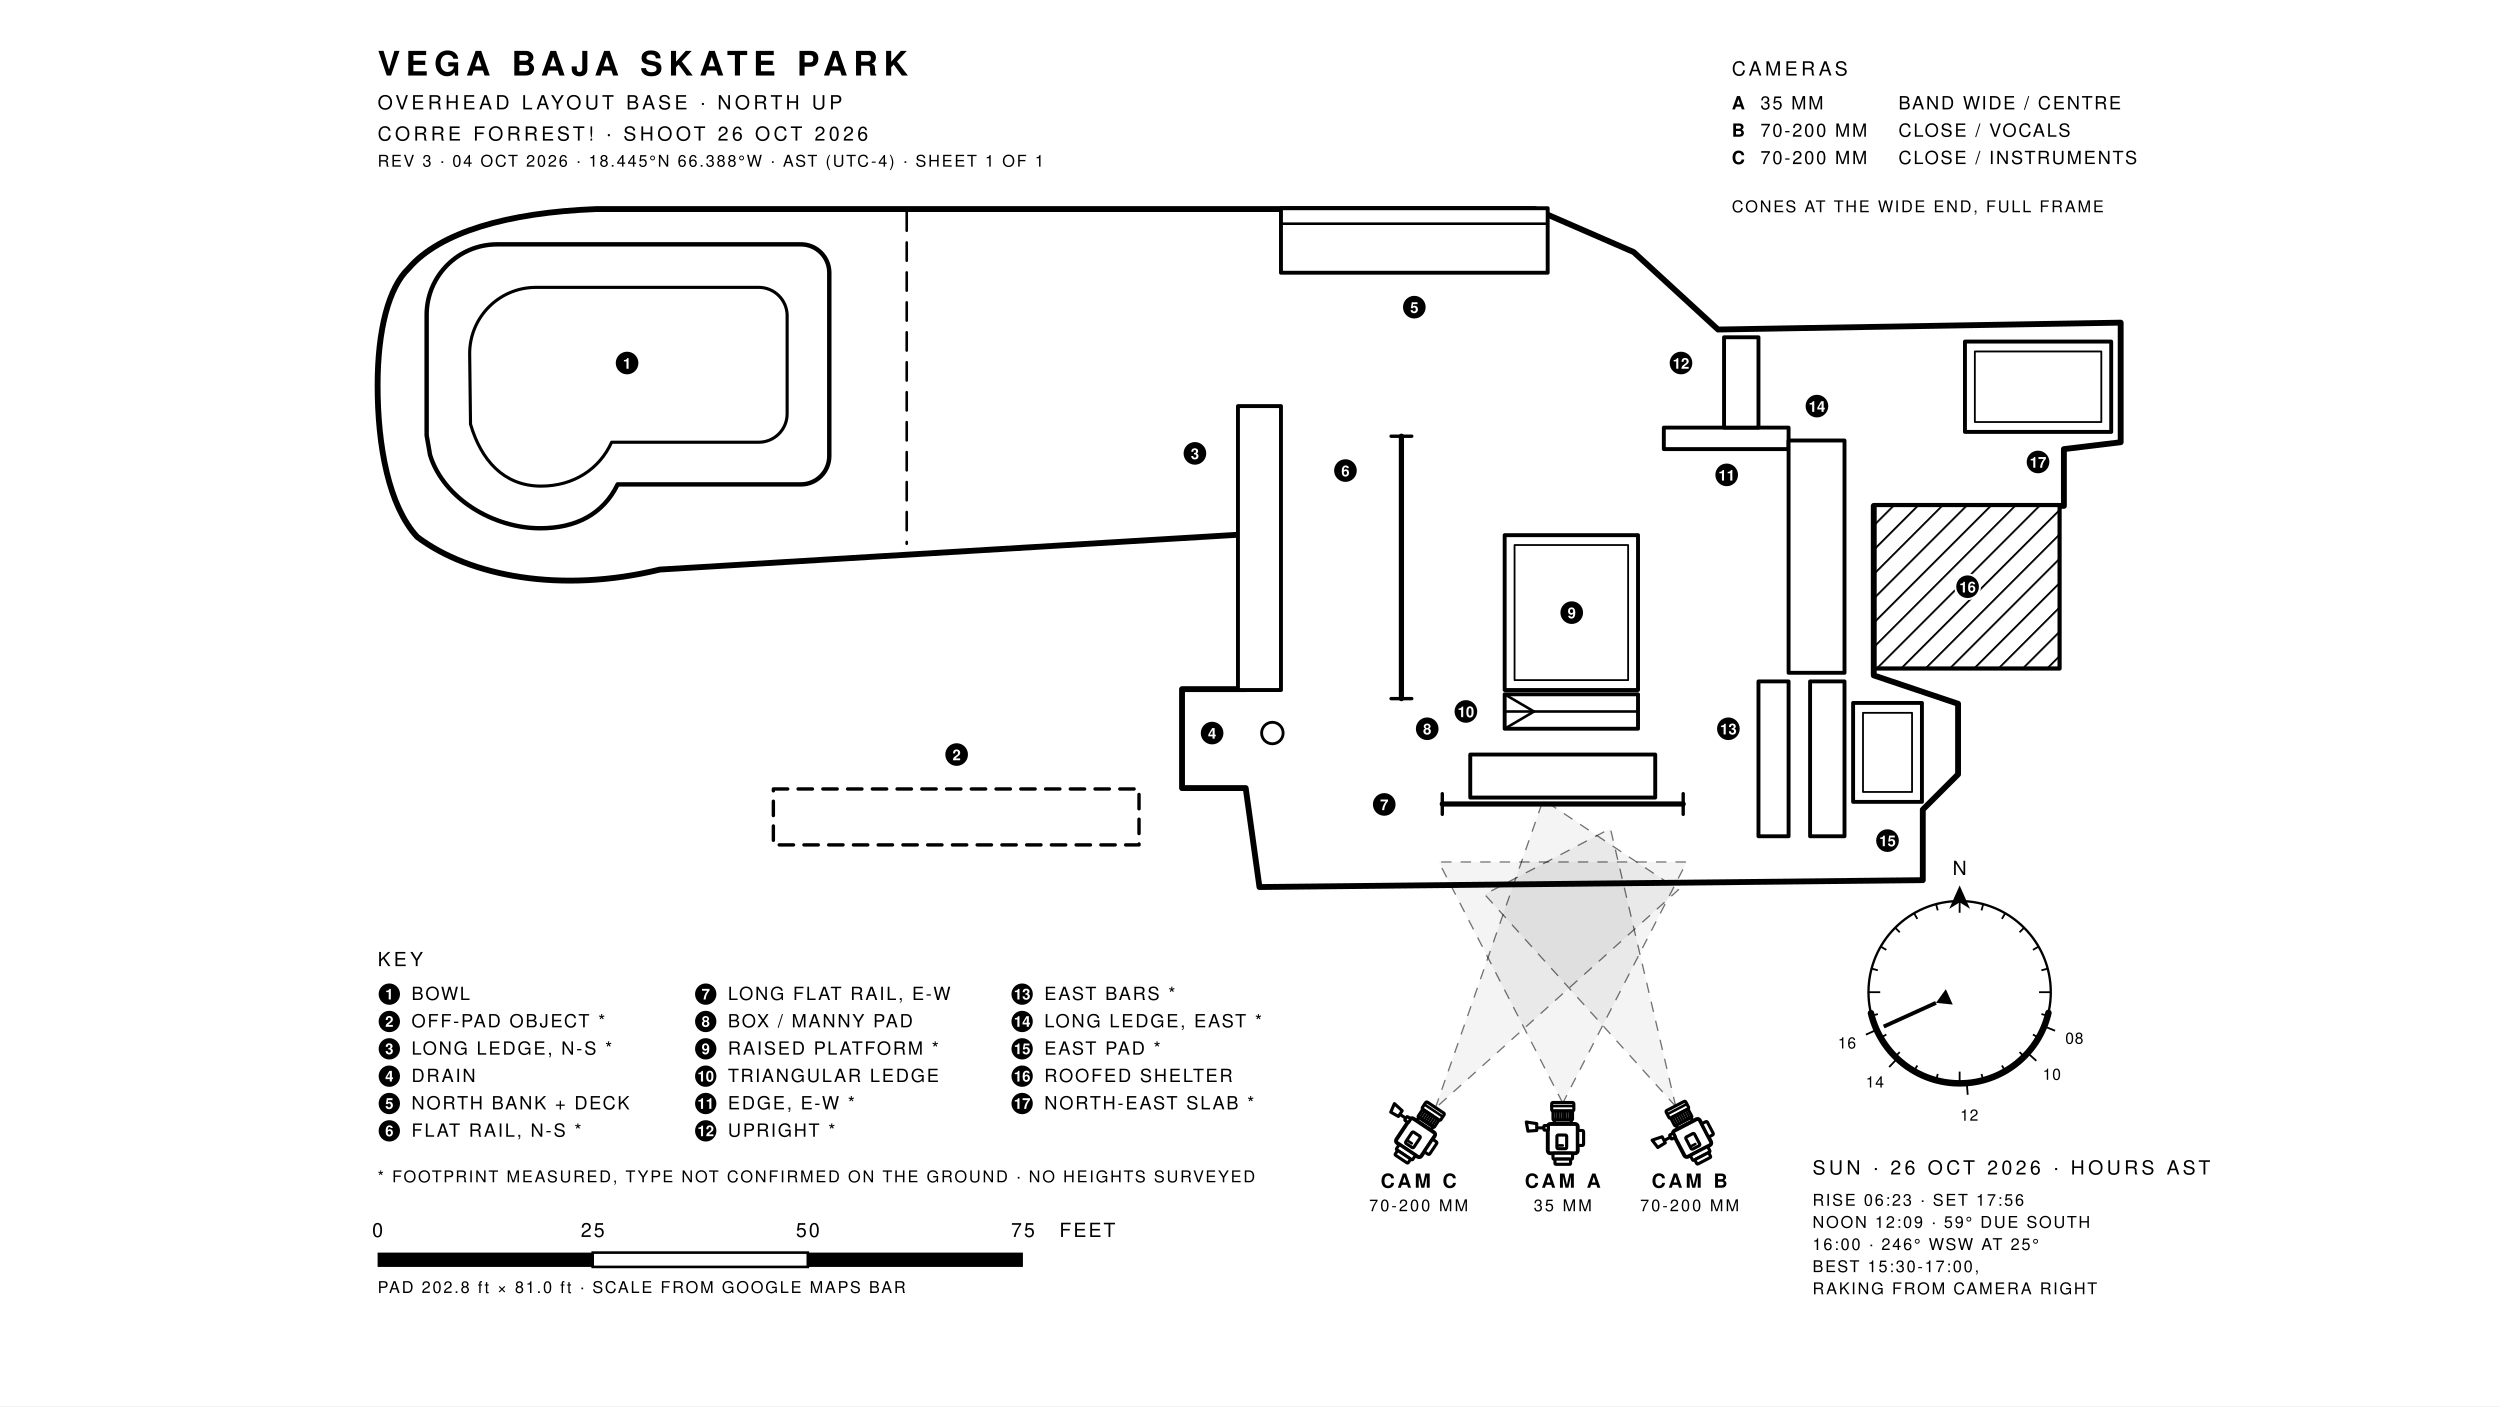
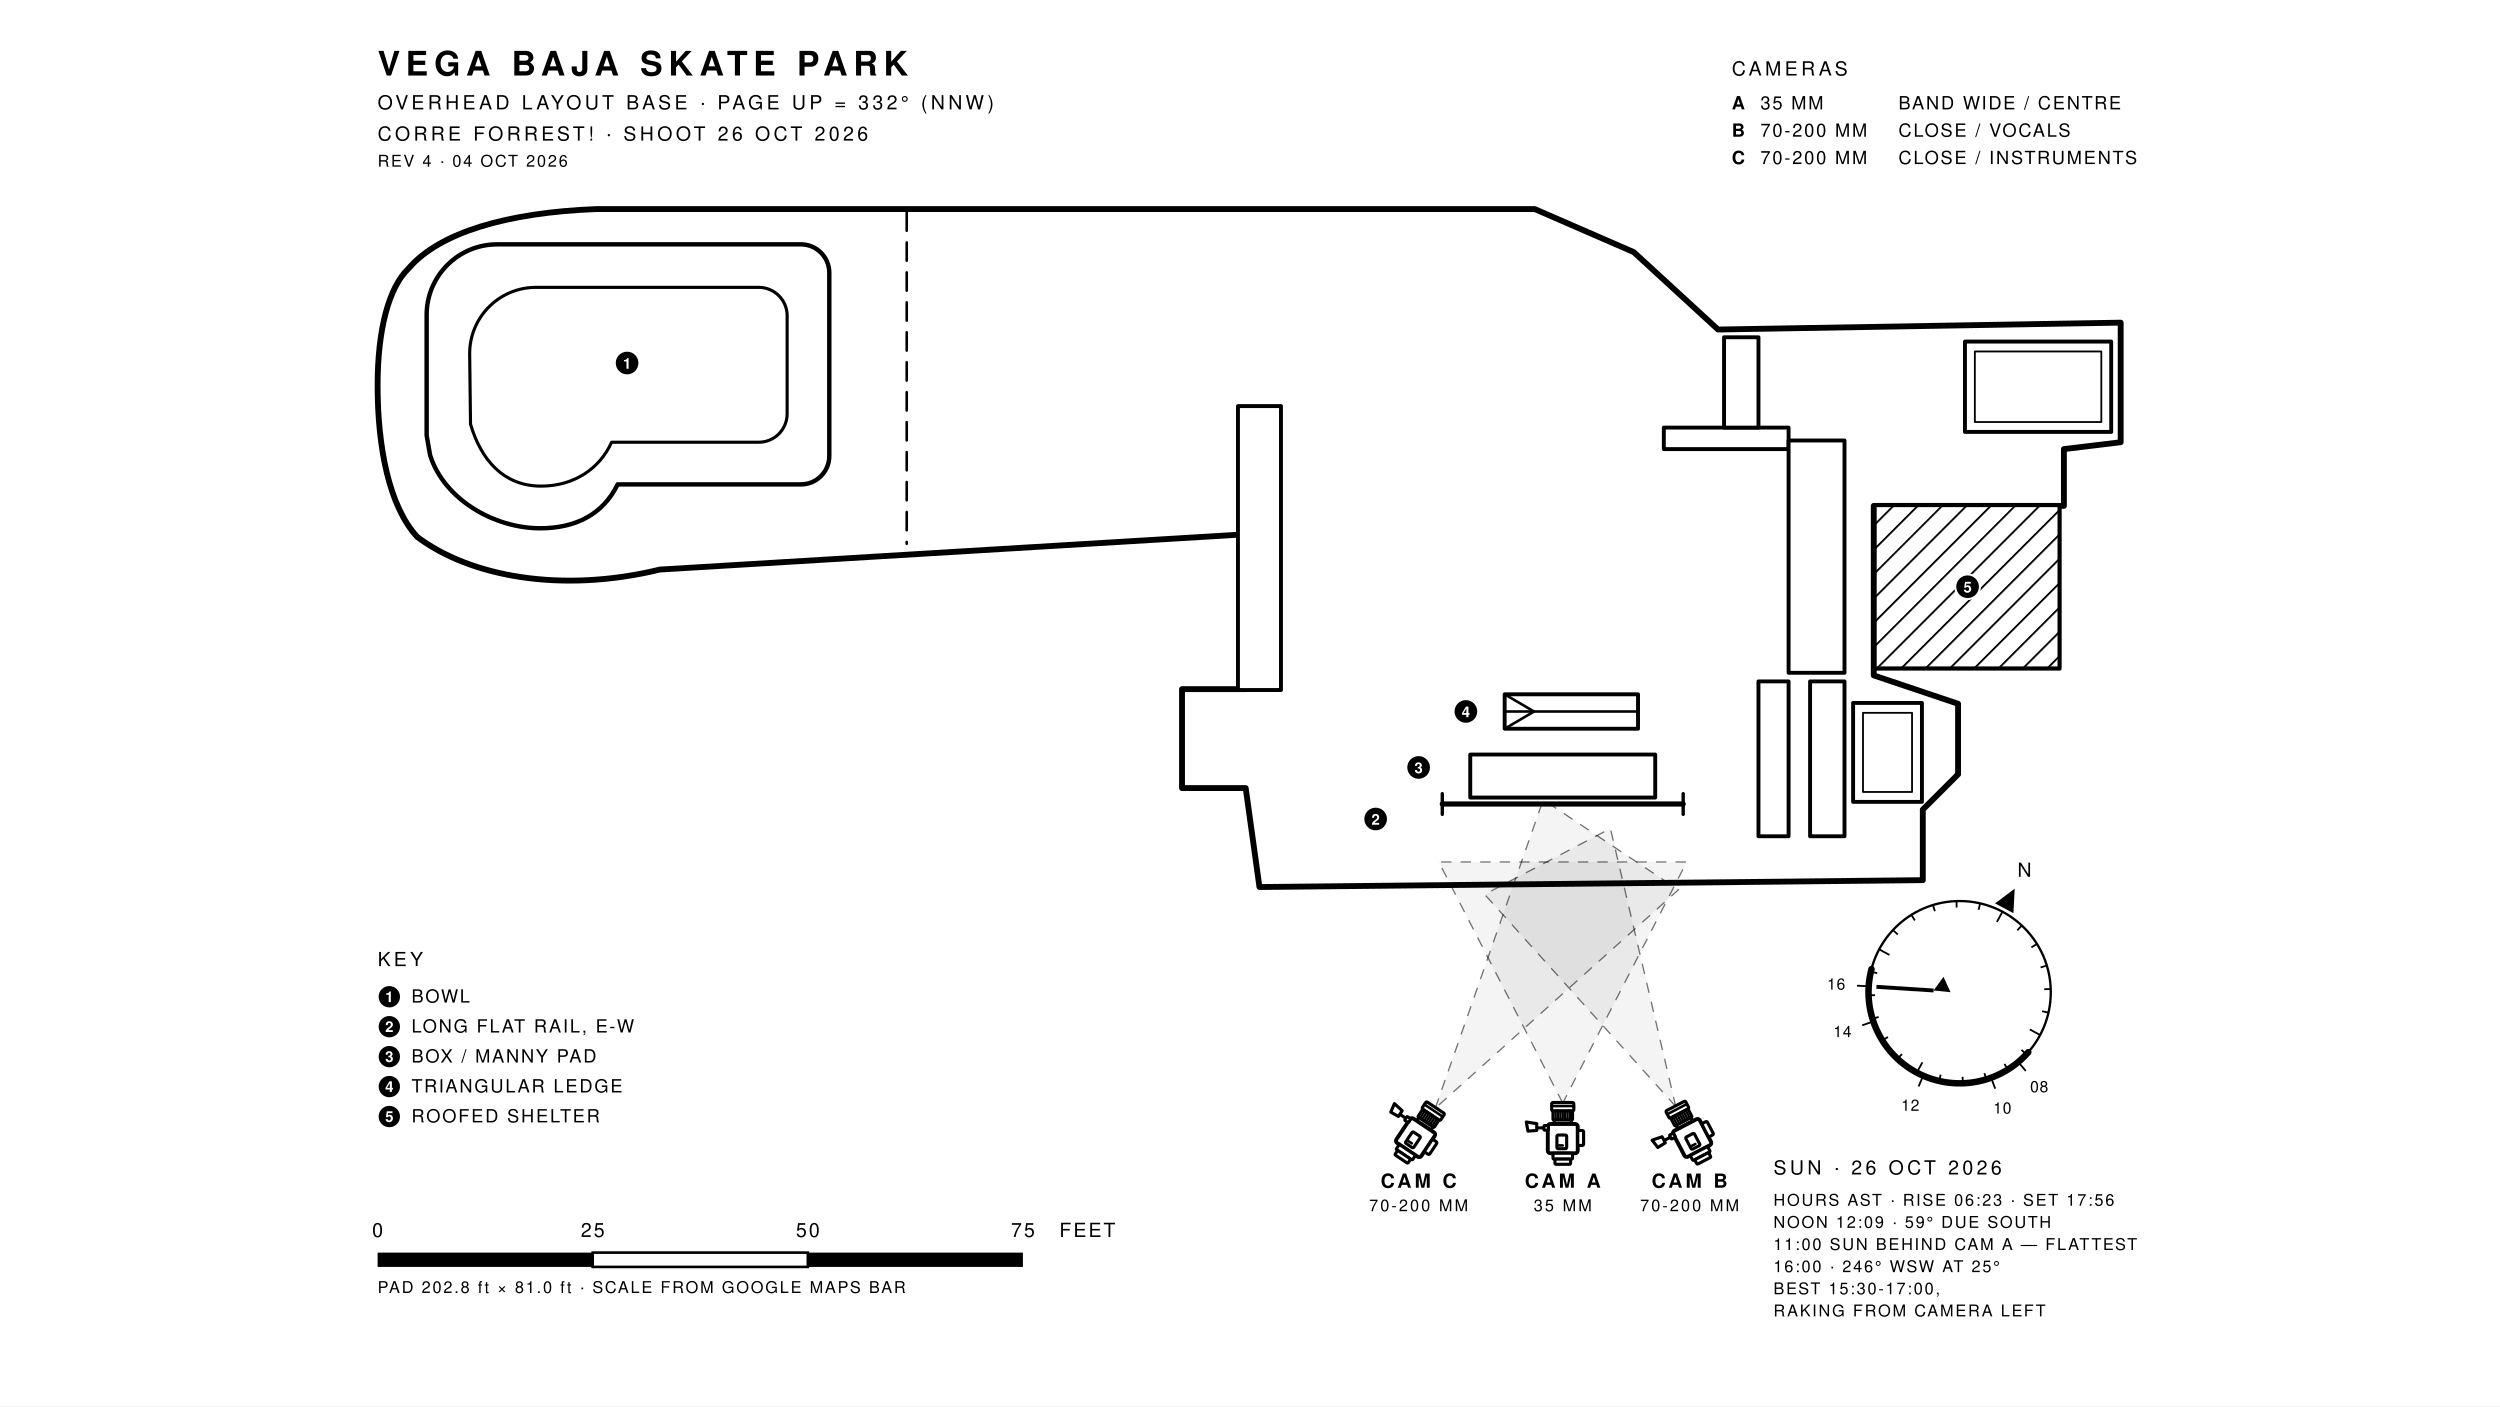
<svg xmlns="http://www.w3.org/2000/svg" width="1920" height="1080" viewBox="0 0 1920 1080">
  <style>
    text { font-family:'Helvetica Neue',Helvetica,Arial,'Liberation Sans',sans-serif; fill:#000 }
    .pad,.coping,.floor,.thin,.joint,.obj,.rail,.shelter,.offpad {
      fill:#fff; stroke:#000; stroke-linejoin:round; stroke-linecap:round }
    .thin,.joint,.floor,.coping,.rail { fill:none }
    .joint   { stroke-dasharray:2.119 1.362 }
    .shelter { fill:url(#hatch) }
    .offpad  { fill:none; stroke-dasharray:1.665 1.211 }
    .icon    { fill:#fff; stroke:#000; stroke-linejoin:round; stroke-linecap:round }
    .cone    { fill:#000; fill-opacity:0.045; stroke:#000; stroke-width:1.0; stroke-opacity:0.55; stroke-dasharray:8 7 }
    .perf    { fill:none; stroke:#000; stroke-width:1.6; stroke-dasharray:9 7 }
    .key     { fill:#000; stroke:#fff; stroke-width:1.6 }
    .keynum  { font-size:11.5px; font-weight:700; fill:#fff; letter-spacing:0 }
    .dial    { fill:#fff; stroke:#000; stroke-width:1.8 }
    .dialtick{ stroke:#000; stroke-width:1.4 }
    .sunarc  { fill:none; stroke:#000; stroke-width:5; stroke-linecap:round }
    .sunray  { stroke:#000; stroke-width:3 }
    .sunhead,.narrow { fill:#000 }
    .dialnum { font-size:12px; letter-spacing:0.6px }
    .title   { font-size:26px; letter-spacing:4.5px; font-weight:700 }
    .sub     { font-size:15px; letter-spacing:2.6px }
    .tick    { font-size:15px; letter-spacing:1.6px }
    .note    { font-size:12.5px; letter-spacing:1.4px }
    .legend  { font-size:14px; letter-spacing:1.4px }
    .camtag  { font-size:15px; letter-spacing:2.4px; font-weight:700 }
    .camlens { font-size:12.5px; letter-spacing:1.6px }
    .bandtag { font-size:11.5px; letter-spacing:1.2px }
    .grid line { stroke:#000; stroke-width:0.6; opacity:0.22 }
</style>
  <defs>
    <pattern id="hatch" patternUnits="userSpaceOnUse" width="2.0" height="2.0" patternTransform="rotate(45)">
      <rect width="2.0" height="2.0" fill="#fff" />
      <line x1="0" y1="0" x2="0" y2="2.0" stroke="#000" stroke-width="0.42" />
    </pattern>
    <g id="cam" stroke-width="4.80">
      <rect x="-17" y="-47" width="34" height="13" rx="2" />
      <line x1="-17" y1="-41.5" x2="17" y2="-41.5" stroke-width="4.00" />
      <rect x="-15" y="-34" width="30" height="14" rx="1.5" />
      <g stroke-width="3.60">
        <line x1="-11" y1="-33" x2="-11" y2="-21" />
        <line x1="-7.3" y1="-33" x2="-7.3" y2="-21" />
        <line x1="-3.6" y1="-33" x2="-3.6" y2="-21" />
        <line x1="0" y1="-33" x2="0" y2="-21" />
        <line x1="3.6" y1="-33" x2="3.6" y2="-21" />
        <line x1="7.3" y1="-33" x2="7.3" y2="-21" />
        <line x1="11" y1="-33" x2="11" y2="-21" />
      </g>
      <rect x="-13" y="-20" width="26" height="6" rx="1.5" />
      <rect x="-23" y="-14" width="46" height="45" rx="4" stroke-width="6.00" />
      <rect x="23" y="-4" width="9" height="23" rx="2" />
      <path d="M -23,-8 L -40,-8" stroke-width="4.80" />
      <rect x="-29" y="-11.5" width="7" height="7" rx="1" />
      <path d="M -40,-14.5 L -56,-17 L -53.5,-3 L -40,-4 Z" />
      <rect x="-9" y="3" width="15" height="21" rx="2" />
      <line x1="-6" y1="19" x2="0" y2="19" stroke-width="4.00" />
      <rect x="-15" y="31" width="30" height="9" rx="1.5" />
      <rect x="-12" y="40" width="24" height="8" rx="1.5" />
    </g>
    <g id="person" stroke-width="4.80">
      <ellipse cx="0" cy="0" rx="30" ry="12" stroke-width="5.60" />
      <ellipse cx="-21" cy="0" rx="2.6" ry="6" stroke-width="4.00" />
      <ellipse cx="21" cy="0" rx="2.6" ry="6" stroke-width="4.00" />
      <circle cx="0" cy="-2" r="16" fill="#000" stroke-width="4.80" />
      <path d="M -15.2,3 A 16,16 0 0 0 15.2,3 Z" fill="#fff" stroke-width="4.80" />
      <path d="M -5.5,12.5 L 0,19 L 5.5,12.5 Z" fill="#000" stroke-width="4.00" />
    </g>
  </defs>
  <rect width="1920" height="1080" fill="#fff" />
  <g id="park" transform="translate(290,150) scale(6.6075)">
    <path class="pad" d="M 0.0,22.1  C 0.0,15.6 1.3,10.7 3.6,8.5  C 7.2,4.3 15.1,2.0 25.4,1.6  L 134.5,1.6  L 146.0,6.6 L 155.8,15.6  L 202.6,14.8 L 202.6,28.7 L 196.0,29.5 L 196.0,36.1  L 173.9,36.1 L 173.9,55.8  L 183.7,59.1 L 183.7,67.3 L 179.6,71.4 L 179.6,79.6  L 102.5,80.4 L 100.9,68.9  L 93.5,68.9 L 93.5,57.4 L 100.9,57.4  L 100.9,39.4  L 32.8,43.5  C 21.3,46.3 10.7,44.3 4.6,39.7  C 1.3,36.1 0.0,29.2 0.0,22.1 Z" stroke-width="0.681" />
    <path class="coping" d="M 13.9,5.7  L 49.2,5.7 A 3.3,3.3 0 0 1 52.5,9.0  L 52.5,30.3 A 3.3,3.3 0 0 1 49.2,33.6  L 27.9,33.6  C 26.2,37.1 23.0,38.7 18.9,38.7  C 13.5,38.7 7.7,35.3 6.1,30.2  L 5.7,27.9 L 5.7,13.9  A 8.2,8.2 0 0 1 13.9,5.7 Z" stroke-width="0.515" />
    <path class="floor" d="M 18.4,10.7  L 44.3,10.7 A 3.3,3.3 0 0 1 47.6,13.9  L 47.6,25.4 A 3.3,3.3 0 0 1 44.3,28.7  L 27.2,28.7  C 25.8,31.8 22.8,33.8 19.0,33.8  C 14.6,33.8 12.0,30.7 10.8,26.6  L 10.7,18.4  A 7.7,7.7 0 0 1 18.4,10.7 Z" stroke-width="0.363" />
    <line class="joint" x1="61.5" y1="2.0" x2="61.5" y2="40.5" stroke-width="0.303" />
-     <rect class="obj" x="105.0" y="1.5" width="31.0" height="7.5" stroke-width="0.454" />
-     <line class="thin" x1="105.0" y1="3.3" x2="136.0" y2="3.3" stroke-width="0.303" />
    <rect class="obj" x="100.0" y="24.5" width="5.0" height="33.0" stroke-width="0.454" />
-     <line class="rail" x1="119.0" y1="28.0" x2="119.0" y2="58.5" stroke-width="0.605" />
-     <line class="obj" x1="117.8" y1="28.0" x2="120.2" y2="28.0" stroke-width="0.394" />
-     <line class="obj" x1="117.8" y1="58.5" x2="120.2" y2="58.5" stroke-width="0.394" />
-     <rect class="obj" x="131.0" y="39.5" width="15.5" height="18.0" stroke-width="0.454" />
-     <rect class="thin" x="132.15" y="40.65" width="13.2" height="15.7" stroke-width="0.212" />
    <rect class="obj" x="131.0" y="58.0" width="15.5" height="4.0" stroke-width="0.454" />
    <line class="thin" x1="131.0" y1="60.0" x2="146.5" y2="60.0" stroke-width="0.303" />
    <line class="thin" x1="131.0" y1="58.0" x2="134.41" y2="60.0" stroke-width="0.303" />
    <line class="thin" x1="131.0" y1="62.0" x2="134.41" y2="60.0" stroke-width="0.303" />
    <rect class="obj" x="127.0" y="65.0" width="21.5" height="5.0" stroke-width="0.454" />
    <line class="rail" x1="123.75" y1="70.75" x2="151.75" y2="70.75" stroke-width="0.605" />
    <line class="obj" x1="123.75" y1="69.55" x2="123.75" y2="71.95" stroke-width="0.394" />
    <line class="obj" x1="151.75" y1="69.55" x2="151.75" y2="71.95" stroke-width="0.394" />
    <rect class="obj" x="149.5" y="27.0" width="14.5" height="2.5" stroke-width="0.454" />
    <rect class="obj" x="156.5" y="16.5" width="4.0" height="10.5" stroke-width="0.454" />
    <rect class="obj" x="164.0" y="28.5" width="6.5" height="27.0" stroke-width="0.454" />
    <rect class="obj" x="160.5" y="56.5" width="3.5" height="18.0" stroke-width="0.454" />
    <rect class="obj" x="166.5" y="56.5" width="4.0" height="18.0" stroke-width="0.454" />
    <rect class="obj" x="171.5" y="59.0" width="8.0" height="11.5" stroke-width="0.454" />
    <rect class="thin" x="172.65" y="60.15" width="5.7" height="9.2" stroke-width="0.212" />
    <rect class="obj" x="184.5" y="17.0" width="17.0" height="10.5" stroke-width="0.454" />
    <rect class="thin" x="185.65" y="18.15" width="14.7" height="8.2" stroke-width="0.212" />
    <rect class="shelter" x="174.0" y="36.0" width="21.5" height="19.0" stroke-width="0.484" />
-     <circle class="obj" cx="104.0" cy="62.5" r="1.25" stroke-width="0.333" />
-     <rect class="offpad" x="46.0" y="69.0" width="42.5" height="6.5" stroke-width="0.394" />
  </g>
  <g id="keys">
    <circle class="key" cx="481.6" cy="278.8" r="9.5" />
    <text x="481.6" y="283.2" class="keynum" text-anchor="middle">1</text>
-     <circle class="key" cx="734.7" cy="579.5" r="9.5" />
-     <text x="734.7" y="583.9" class="keynum" text-anchor="middle">2</text>
-     <circle class="key" cx="917.7" cy="348.2" r="9.5" />
-     <text x="917.7" y="352.6" class="keynum" text-anchor="middle">3</text>
-     <circle class="key" cx="930.9" cy="563.0" r="9.5" />
-     <text x="930.9" y="567.3" class="keynum" text-anchor="middle">4</text>
-     <circle class="key" cx="1086.2" cy="235.9" r="9.5" />
-     <text x="1086.2" y="240.3" class="keynum" text-anchor="middle">5</text>
-     <circle class="key" cx="1033.3" cy="361.4" r="9.5" />
-     <text x="1033.3" y="365.8" class="keynum" text-anchor="middle">6</text>
-     <circle class="key" cx="1063.1" cy="617.8" r="9.5" />
-     <text x="1063.1" y="622.2" class="keynum" text-anchor="middle">7</text>
-     <circle class="key" cx="1096.1" cy="559.7" r="9.5" />
-     <text x="1096.1" y="564.0" class="keynum" text-anchor="middle">8</text>
-     <circle class="key" cx="1207.1" cy="470.5" r="9.5" />
-     <text x="1207.1" y="474.8" class="keynum" text-anchor="middle">9</text>
+     <circle class="key" cx="1056.5" cy="629.0" r="9.5" />
+     <text x="1056.5" y="633.4" class="keynum" text-anchor="middle">2</text>
+     <circle class="key" cx="1089.5" cy="589.4" r="9.5" />
+     <text x="1089.5" y="593.8" class="keynum" text-anchor="middle">3</text>
    <circle class="key" cx="1125.8" cy="546.4" r="9.5" />
-     <text x="1125.8" y="550.8" class="keynum" text-anchor="middle">10</text>
-     <circle class="key" cx="1326.1" cy="364.7" r="9.5" />
-     <text x="1326.1" y="369.1" class="keynum" text-anchor="middle">11</text>
-     <circle class="key" cx="1291.0" cy="278.8" r="9.5" />
-     <text x="1291.0" y="283.2" class="keynum" text-anchor="middle">12</text>
-     <circle class="key" cx="1327.4" cy="559.7" r="9.5" />
-     <text x="1327.4" y="564.0" class="keynum" text-anchor="middle">13</text>
-     <circle class="key" cx="1395.4" cy="311.9" r="9.5" />
-     <text x="1395.4" y="316.3" class="keynum" text-anchor="middle">14</text>
-     <circle class="key" cx="1449.6" cy="645.6" r="9.5" />
-     <text x="1449.6" y="649.9" class="keynum" text-anchor="middle">15</text>
+     <text x="1125.8" y="550.8" class="keynum" text-anchor="middle">4</text>
    <circle class="key" cx="1511.1" cy="450.6" r="9.5" />
-     <text x="1511.1" y="455.0" class="keynum" text-anchor="middle">16</text>
-     <circle class="key" cx="1565.2" cy="354.8" r="9.5" />
-     <text x="1565.2" y="359.2" class="keynum" text-anchor="middle">17</text>
+     <text x="1511.1" y="455.0" class="keynum" text-anchor="middle">5</text>
  </g>
  <g id="band" />
  <g id="cameras">
    <path class="cone" d="M 1200.2,847.2 L 1105.0,662.0 L 1295.4,662.0 Z" />
    <g class="icon" transform="translate(1200.2,870.2) rotate(0.0) scale(0.5)">
      <use href="#cam" />
    </g>
    <text x="1200.2" y="912.2" class="camtag" text-anchor="middle">CAM A</text>
    <text x="1200.2" y="930.2" class="camlens" text-anchor="middle">35 MM</text>
    <path class="cone" d="M 1287.0,849.8 L 1140.2,686.9 L 1236.8,636.3 Z" />
    <g class="icon" transform="translate(1297.6,870.2) rotate(-27.6) scale(0.5)">
      <use href="#cam" />
    </g>
    <text x="1297.6" y="912.2" class="camtag" text-anchor="middle">CAM B</text>
    <text x="1297.6" y="930.2" class="camlens" text-anchor="middle">70-200 MM</text>
    <path class="cone" d="M 1102.3,851.1 L 1185.2,614.2 L 1289.0,683.4 Z" />
    <g class="icon" transform="translate(1089.5,870.2) rotate(33.7) scale(0.5)">
      <use href="#cam" />
    </g>
    <text x="1089.5" y="912.2" class="camtag" text-anchor="middle">CAM C</text>
    <text x="1089.5" y="930.2" class="camlens" text-anchor="middle">70-200 MM</text>
  </g>
  <g id="annotation">
    <g transform="translate(290,58)">
      <text x="0" y="0" class="title">VEGA BAJA SKATE PARK</text>
-       <text x="0" y="26" class="sub">OVERHEAD LAYOUT BASE · NORTH UP</text>
+       <text x="0" y="26" class="sub">OVERHEAD LAYOUT BASE · PAGE UP = 332° (NNW)</text>
      <text x="0" y="50" class="sub">CORRE FORREST! · SHOOT 26 OCT 2026</text>
-       <text x="0" y="70" class="note">REV 3 · 04 OCT 2026 · 18.445°N 66.388°W · AST (UTC-4) · SHEET 1 OF 1</text>
+       <text x="0" y="70" class="note">REV 4 · 04 OCT 2026</text>
    </g>
    <g transform="translate(1330,58)">
      <text x="0" y="0" class="sub">CAMERAS</text>
      <text x="0" y="26" class="legend" font-weight="700">A</text>
      <text x="22" y="26" class="legend">35 MM</text>
      <text x="128" y="26" class="legend">BAND WIDE / CENTRE</text>
      <text x="0" y="47" class="legend" font-weight="700">B</text>
      <text x="22" y="47" class="legend">70-200 MM</text>
      <text x="128" y="47" class="legend">CLOSE / VOCALS</text>
      <text x="0" y="68" class="legend" font-weight="700">C</text>
      <text x="22" y="68" class="legend">70-200 MM</text>
      <text x="128" y="68" class="legend">CLOSE / INSTRUMENTS</text>
-       <text x="0" y="105" class="note">CONES AT THE WIDE END, FULL FRAME</text>
    </g>
    <g transform="translate(290,742)">
      <text x="0" y="0" class="sub">KEY</text>
-       <circle class="key" cx="9.0" cy="21.5" r="9.0" />
-       <text x="9.0" y="25.6" class="keynum" text-anchor="middle">1</text>
-       <text x="26" y="26" class="legend">BOWL</text>
-       <circle class="key" cx="9.0" cy="42.5" r="9.0" />
-       <text x="9.0" y="46.6" class="keynum" text-anchor="middle">2</text>
-       <text x="26" y="47" class="legend">OFF-PAD OBJECT *</text>
-       <circle class="key" cx="9.0" cy="63.5" r="9.0" />
-       <text x="9.0" y="67.6" class="keynum" text-anchor="middle">3</text>
-       <text x="26" y="68" class="legend">LONG LEDGE, N-S *</text>
-       <circle class="key" cx="9.0" cy="84.5" r="9.0" />
-       <text x="9.0" y="88.6" class="keynum" text-anchor="middle">4</text>
-       <text x="26" y="89" class="legend">DRAIN</text>
-       <circle class="key" cx="9.0" cy="105.5" r="9.0" />
-       <text x="9.0" y="109.6" class="keynum" text-anchor="middle">5</text>
-       <text x="26" y="110" class="legend">NORTH BANK + DECK</text>
-       <circle class="key" cx="9.0" cy="126.5" r="9.0" />
-       <text x="9.0" y="130.6" class="keynum" text-anchor="middle">6</text>
-       <text x="26" y="131" class="legend">FLAT RAIL, N-S *</text>
-       <circle class="key" cx="252.0" cy="21.5" r="9.0" />
-       <text x="252.0" y="25.6" class="keynum" text-anchor="middle">7</text>
-       <text x="269" y="26" class="legend">LONG FLAT RAIL, E-W</text>
-       <circle class="key" cx="252.0" cy="42.5" r="9.0" />
-       <text x="252.0" y="46.6" class="keynum" text-anchor="middle">8</text>
-       <text x="269" y="47" class="legend">BOX / MANNY PAD</text>
-       <circle class="key" cx="252.0" cy="63.5" r="9.0" />
-       <text x="252.0" y="67.6" class="keynum" text-anchor="middle">9</text>
-       <text x="269" y="68" class="legend">RAISED PLATFORM *</text>
-       <circle class="key" cx="252.0" cy="84.5" r="9.0" />
-       <text x="252.0" y="88.6" class="keynum" text-anchor="middle">10</text>
-       <text x="269" y="89" class="legend">TRIANGULAR LEDGE</text>
-       <circle class="key" cx="252.0" cy="105.5" r="9.0" />
-       <text x="252.0" y="109.6" class="keynum" text-anchor="middle">11</text>
-       <text x="269" y="110" class="legend">EDGE, E-W *</text>
-       <circle class="key" cx="252.0" cy="126.5" r="9.0" />
-       <text x="252.0" y="130.6" class="keynum" text-anchor="middle">12</text>
-       <text x="269" y="131" class="legend">UPRIGHT *</text>
-       <circle class="key" cx="495.0" cy="21.5" r="9.0" />
-       <text x="495.0" y="25.6" class="keynum" text-anchor="middle">13</text>
-       <text x="512" y="26" class="legend">EAST BARS *</text>
-       <circle class="key" cx="495.0" cy="42.5" r="9.0" />
-       <text x="495.0" y="46.6" class="keynum" text-anchor="middle">14</text>
-       <text x="512" y="47" class="legend">LONG LEDGE, EAST *</text>
-       <circle class="key" cx="495.0" cy="63.5" r="9.0" />
-       <text x="495.0" y="67.6" class="keynum" text-anchor="middle">15</text>
-       <text x="512" y="68" class="legend">EAST PAD *</text>
-       <circle class="key" cx="495.0" cy="84.5" r="9.0" />
-       <text x="495.0" y="88.6" class="keynum" text-anchor="middle">16</text>
-       <text x="512" y="89" class="legend">ROOFED SHELTER</text>
-       <circle class="key" cx="495.0" cy="105.5" r="9.0" />
-       <text x="495.0" y="109.6" class="keynum" text-anchor="middle">17</text>
-       <text x="512" y="110" class="legend">NORTH-EAST SLAB *</text>
-       <text x="0" y="166" class="note">* FOOTPRINT MEASURED, TYPE NOT CONFIRMED ON THE GROUND · NO HEIGHTS SURVEYED</text>
+       <circle class="key" cx="9.0" cy="23.5" r="9.0" />
+       <text x="9.0" y="27.6" class="keynum" text-anchor="middle">1</text>
+       <text x="26" y="28" class="legend">BOWL</text>
+       <circle class="key" cx="9.0" cy="46.5" r="9.0" />
+       <text x="9.0" y="50.6" class="keynum" text-anchor="middle">2</text>
+       <text x="26" y="51" class="legend">LONG FLAT RAIL, E-W</text>
+       <circle class="key" cx="9.0" cy="69.5" r="9.0" />
+       <text x="9.0" y="73.6" class="keynum" text-anchor="middle">3</text>
+       <text x="26" y="74" class="legend">BOX / MANNY PAD</text>
+       <circle class="key" cx="9.0" cy="92.5" r="9.0" />
+       <text x="9.0" y="96.6" class="keynum" text-anchor="middle">4</text>
+       <text x="26" y="97" class="legend">TRIANGULAR LEDGE</text>
+       <circle class="key" cx="9.0" cy="115.5" r="9.0" />
+       <text x="9.0" y="119.6" class="keynum" text-anchor="middle">5</text>
+       <text x="26" y="120" class="legend">ROOFED SHELTER</text>
    </g>
    <g transform="translate(290.0,962.0)">
      <rect x="0" y="0" width="165.2" height="11" fill="#000" />
      <rect x="165.2" y="0" width="165.2" height="11" fill="none" stroke="#000" stroke-width="2" />
      <rect x="330.4" y="0" width="165.2" height="11" fill="#000" />
      <text x="0.0" y="-12" class="tick" text-anchor="middle">0</text>
      <text x="165.2" y="-12" class="tick" text-anchor="middle">25</text>
      <text x="330.4" y="-12" class="tick" text-anchor="middle">50</text>
      <text x="495.6" y="-12" class="tick" text-anchor="middle">75</text>
      <text x="523.6" y="-12" class="tick">FEET</text>
      <text x="0" y="31" class="note">PAD 202.8 ft × 81.0 ft · SCALE FROM GOOGLE MAPS BAR</text>
    </g>
    <g transform="translate(0,0)">
      <circle class="dial" cx="1505" cy="762" r="70" />
-       <line class="dialtick" x1="1505.0" y1="692.0" x2="1505.0" y2="701.0" />
-       <line class="dialtick" x1="1523.1" y1="694.4" x2="1521.8" y2="699.2" />
-       <line class="dialtick" x1="1540.0" y1="701.4" x2="1537.5" y2="705.7" />
-       <line class="dialtick" x1="1554.5" y1="712.5" x2="1551.0" y2="716.0" />
-       <line class="dialtick" x1="1565.6" y1="727.0" x2="1561.3" y2="729.5" />
-       <line class="dialtick" x1="1572.6" y1="743.9" x2="1567.8" y2="745.2" />
-       <line class="dialtick" x1="1575.0" y1="762.0" x2="1566.0" y2="762.0" />
-       <line class="dialtick" x1="1572.6" y1="780.1" x2="1567.8" y2="778.8" />
-       <line class="dialtick" x1="1565.6" y1="797.0" x2="1561.3" y2="794.5" />
-       <line class="dialtick" x1="1554.5" y1="811.5" x2="1551.0" y2="808.0" />
-       <line class="dialtick" x1="1540.0" y1="822.6" x2="1537.5" y2="818.3" />
-       <line class="dialtick" x1="1523.1" y1="829.6" x2="1521.8" y2="824.8" />
-       <line class="dialtick" x1="1505.0" y1="832.0" x2="1505.0" y2="823.0" />
-       <line class="dialtick" x1="1486.9" y1="829.6" x2="1488.2" y2="824.8" />
-       <line class="dialtick" x1="1470.0" y1="822.6" x2="1472.5" y2="818.3" />
-       <line class="dialtick" x1="1455.5" y1="811.5" x2="1459.0" y2="808.0" />
-       <line class="dialtick" x1="1444.4" y1="797.0" x2="1448.7" y2="794.5" />
-       <line class="dialtick" x1="1437.4" y1="780.1" x2="1442.2" y2="778.8" />
-       <line class="dialtick" x1="1435.0" y1="762.0" x2="1444.0" y2="762.0" />
-       <line class="dialtick" x1="1437.4" y1="743.9" x2="1442.2" y2="745.2" />
-       <line class="dialtick" x1="1444.4" y1="727.0" x2="1448.7" y2="729.5" />
-       <line class="dialtick" x1="1455.5" y1="712.5" x2="1459.0" y2="716.0" />
-       <line class="dialtick" x1="1470.0" y1="701.4" x2="1472.5" y2="705.7" />
-       <line class="dialtick" x1="1486.9" y1="694.4" x2="1488.2" y2="699.2" />
-       <path class="sunarc" d="M 1573.2,777.9 A 70,70 0 0 1 1436.9,778.1" />
-       <line class="dialtick" x1="1569.9" y1="788.2" x2="1578.3" y2="791.6" />
-       <text x="1593.1" y="801.6" class="dialnum" text-anchor="middle">08</text>
-       <line class="dialtick" x1="1557.2" y1="808.7" x2="1563.9" y2="814.7" />
-       <text x="1575.8" y="829.3" class="dialnum" text-anchor="middle">10</text>
-       <line class="dialtick" x1="1510.5" y1="831.8" x2="1511.2" y2="840.8" />
-       <text x="1512.4" y="860.7" class="dialnum" text-anchor="middle">12</text>
-       <line class="dialtick" x1="1457.0" y1="813.0" x2="1450.9" y2="819.5" />
-       <text x="1439.9" y="835.2" class="dialnum" text-anchor="middle">14</text>
-       <line class="dialtick" x1="1441.2" y1="790.9" x2="1433.0" y2="794.6" />
-       <text x="1418.5" y="805.2" class="dialnum" text-anchor="middle">16</text>
-       <line class="sunray" x1="1446.7" y1="788.4" x2="1486.8" y2="770.2" />
-       <polygon class="sunhead" points="1486.8,770.2 1494.4,759.7 1499.7,771.5" />
-       <path class="narrow" d="M 1505,680 L 1513,698 L 1505,693 L 1497,698 Z" />
-       <text x="1505" y="672" class="tick" text-anchor="middle">N</text>
-     </g>
-     <g transform="translate(1392,902)">
-       <text x="0" y="0" class="sub">SUN · 26 OCT 2026 · HOURS AST</text>
-       <text x="0" y="24" class="note">RISE 06:23 · SET 17:56</text>
+       <line class="dialtick" x1="1537.9" y1="700.2" x2="1533.6" y2="708.1" />
+       <line class="dialtick" x1="1552.7" y1="710.8" x2="1549.3" y2="714.5" />
+       <line class="dialtick" x1="1564.4" y1="724.9" x2="1560.1" y2="727.6" />
+       <line class="dialtick" x1="1571.9" y1="741.5" x2="1567.2" y2="743.0" />
+       <line class="dialtick" x1="1575.0" y1="759.6" x2="1570.0" y2="759.7" />
+       <line class="dialtick" x1="1573.2" y1="777.7" x2="1568.3" y2="776.6" />
+       <line class="dialtick" x1="1566.8" y1="794.9" x2="1558.9" y2="790.6" />
+       <line class="dialtick" x1="1556.2" y1="809.7" x2="1552.5" y2="806.3" />
+       <line class="dialtick" x1="1542.1" y1="821.4" x2="1539.4" y2="817.1" />
+       <line class="dialtick" x1="1525.5" y1="828.9" x2="1524.0" y2="824.2" />
+       <line class="dialtick" x1="1507.4" y1="832.0" x2="1507.3" y2="827.0" />
+       <line class="dialtick" x1="1489.3" y1="830.2" x2="1490.4" y2="825.3" />
+       <line class="dialtick" x1="1472.1" y1="823.8" x2="1476.4" y2="815.9" />
+       <line class="dialtick" x1="1457.3" y1="813.2" x2="1460.7" y2="809.5" />
+       <line class="dialtick" x1="1445.6" y1="799.1" x2="1449.9" y2="796.4" />
+       <line class="dialtick" x1="1438.1" y1="782.5" x2="1442.8" y2="781.0" />
+       <line class="dialtick" x1="1435.0" y1="764.4" x2="1440.0" y2="764.3" />
+       <line class="dialtick" x1="1436.8" y1="746.3" x2="1441.7" y2="747.4" />
+       <line class="dialtick" x1="1443.2" y1="729.1" x2="1451.1" y2="733.4" />
+       <line class="dialtick" x1="1453.8" y1="714.3" x2="1457.5" y2="717.7" />
+       <line class="dialtick" x1="1467.9" y1="702.6" x2="1470.6" y2="706.9" />
+       <line class="dialtick" x1="1484.5" y1="695.1" x2="1486.0" y2="699.8" />
+       <line class="dialtick" x1="1502.6" y1="692.0" x2="1502.7" y2="697.0" />
+       <line class="dialtick" x1="1520.7" y1="693.8" x2="1519.6" y2="698.7" />
+       <path class="sunarc" d="M 1557.7,808.1 A 70,70 0 0 1 1437.3,744.3" />
+       <line class="dialtick" x1="1550.0" y1="815.6" x2="1555.8" y2="822.5" />
+       <text x="1566.1" y="838.8" class="dialnum" text-anchor="middle">08</text>
+       <line class="dialtick" x1="1529.2" y1="827.7" x2="1532.3" y2="836.1" />
+       <text x="1537.8" y="855.2" class="dialnum" text-anchor="middle">10</text>
+       <line class="dialtick" x1="1477.0" y1="826.2" x2="1473.5" y2="834.4" />
+       <text x="1467.1" y="853.1" class="dialnum" text-anchor="middle">12</text>
+       <line class="dialtick" x1="1438.7" y1="784.5" x2="1430.2" y2="787.4" />
+       <text x="1415.0" y="796.5" class="dialnum" text-anchor="middle">14</text>
+       <line class="dialtick" x1="1435.1" y1="757.5" x2="1426.2" y2="757.0" />
+       <text x="1410.2" y="760.0" class="dialnum" text-anchor="middle">16</text>
+       <line class="sunray" x1="1441.1" y1="757.9" x2="1485.0" y2="760.7" />
+       <polygon class="sunhead" points="1485.0,760.7 1492.6,750.2 1498.0,762.0" />
+       <path class="narrow" d="M 1547.3,682.5 L 1546.3,701.3 L 1532.2,693.8 Z" />
+       <text x="1554.8" y="673.4" class="tick" text-anchor="middle">N</text>
+     </g>
+     <g transform="translate(1362,902)">
+       <text x="0" y="0" class="sub">SUN · 26 OCT 2026</text>
+       <text x="0" y="24" class="note">HOURS AST · RISE 06:23 · SET 17:56</text>
      <text x="0" y="41" class="note">NOON 12:09 · 59° DUE SOUTH</text>
-       <text x="0" y="58" class="note">16:00 · 246° WSW AT 25°</text>
-       <text x="0" y="75" class="note">BEST 15:30-17:00,</text>
-       <text x="0" y="92" class="note">RAKING FROM CAMERA RIGHT</text>
+       <text x="0" y="58" class="note">11:00 SUN BEHIND CAM A — FLATTEST</text>
+       <text x="0" y="75" class="note">16:00 · 246° WSW AT 25°</text>
+       <text x="0" y="92" class="note">BEST 15:30-17:00,</text>
+       <text x="0" y="109" class="note">RAKING FROM CAMERA LEFT</text>
    </g>
  </g>
</svg>
